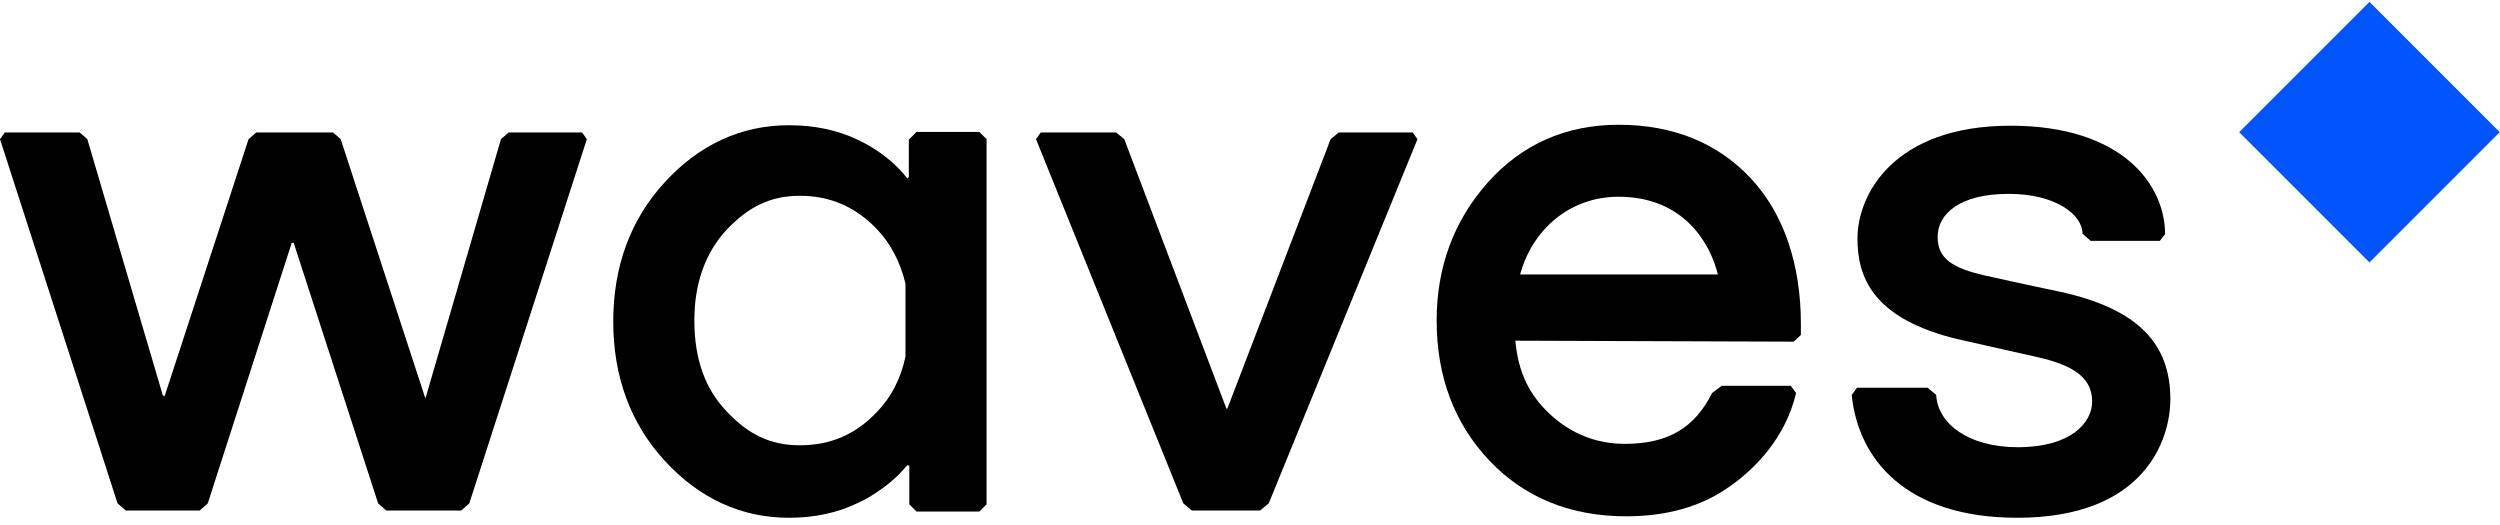
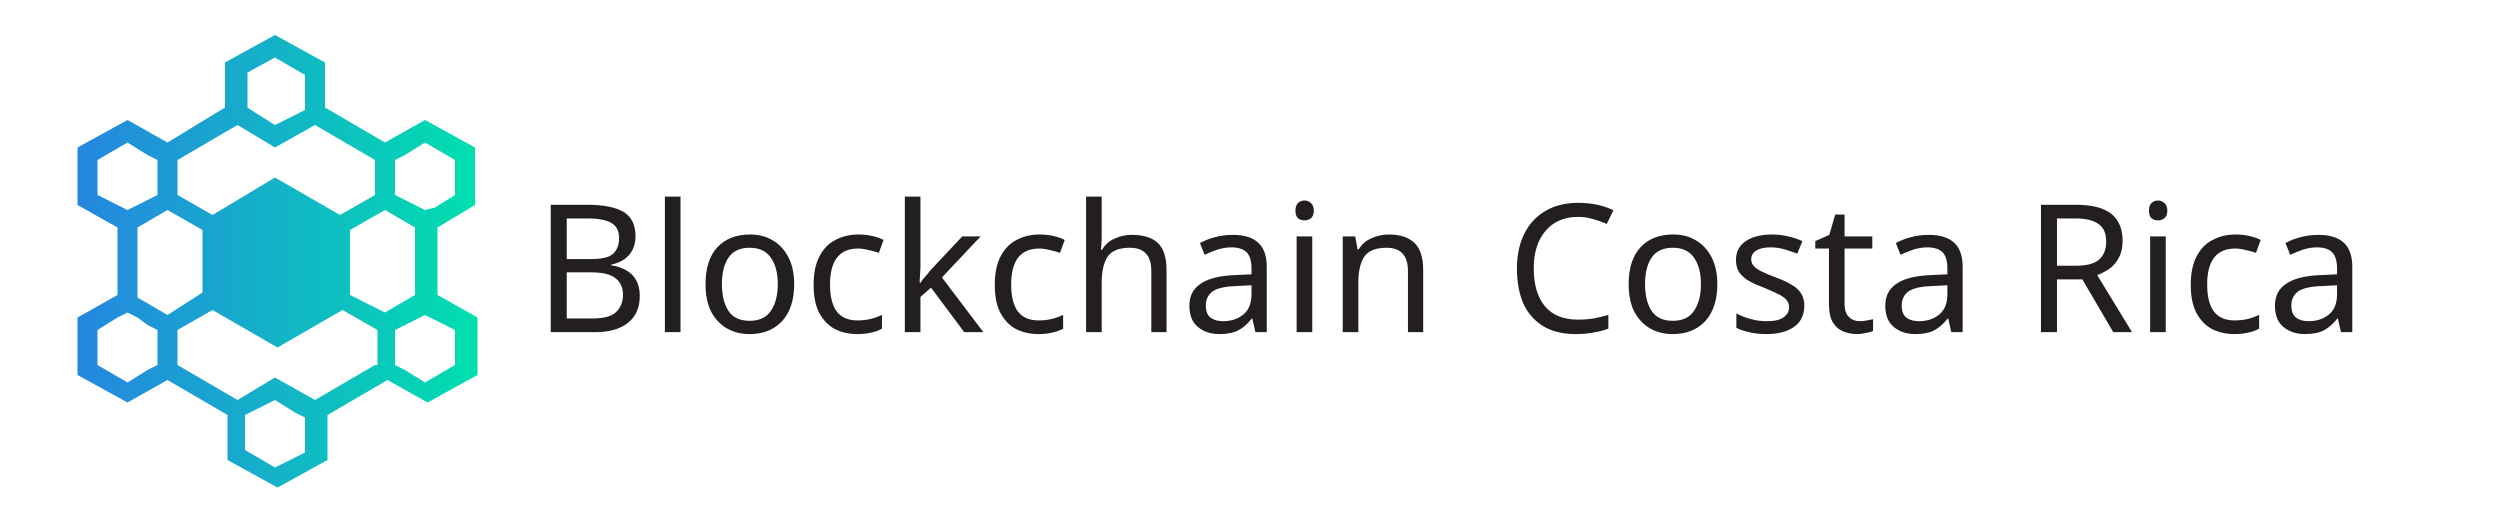
- <svg xmlns="http://www.w3.org/2000/svg" width="100px" height="21px" viewBox="0 0 100 21" version="1.1">
-   <defs />
-   <g id="Welcome_step_2_1" stroke="none" stroke-width="1" fill="none" fill-rule="evenodd" transform="translate(-670, -40)">
-     <g id="waves_logo" transform="translate(670, 40)">
-       <rect id="Rectangle-path" fill="#0055FF" transform="translate(94.77865, 5.287702) rotate(135) translate(-94.77865, -5.287702) " x="91.093" y="1.603" width="7.37" height="7.37" />
-       <g id="Group" transform="translate(0, 4.990403)" fill="#000000" fill-rule="nonzero">
-         <polygon id="Shape" points="23.282 0.307 20.345 0.307 20.038 0.576 17.025 10.921 17.006 10.921 13.628 0.576 13.321 0.307 10.25 0.307 9.942 0.576 6.583 10.864 6.526 10.825 6.507 10.806 3.493 0.576 3.186 0.307 0.192 0.307 0 0.576 4.702 15.144 5.029 15.432 7.985 15.432 8.311 15.144 11.67 4.722 11.747 4.722 15.125 15.144 15.451 15.432 18.445 15.432 18.772 15.144 23.474 0.576" />
-         <polygon id="Shape" points="56.507 0.307 53.551 0.307 53.225 0.576 49.098 11.344 49.06 11.363 44.971 0.576 44.645 0.307 41.631 0.307 41.44 0.576 47.332 15.144 47.678 15.432 50.403 15.432 50.749 15.144 56.699 0.576" />
-         <path d="M71.747,8.676 L72.035,8.407 L72.035,7.965 C72.035,5.605 71.363,3.57 70.038,2.15 C68.714,0.729 66.929,0 64.741,0 C62.63,0 60.864,0.787 59.501,2.322 C58.138,3.858 57.466,5.72 57.466,7.831 C57.466,10.077 58.177,11.958 59.578,13.436 C60.979,14.914 62.821,15.662 65.048,15.662 C66.66,15.662 68.042,15.278 69.155,14.491 C70.269,13.724 71.44,12.457 71.843,10.729 L71.631,10.441 L68.868,10.441 L68.484,10.729 C67.793,12.111 66.737,12.764 64.99,12.764 C63.858,12.764 62.841,12.361 61.996,11.574 C61.19,10.825 60.729,9.923 60.614,8.637 L71.747,8.676 Z M60.806,5.988 C61.286,4.203 62.783,2.879 64.741,2.879 C67.332,2.879 68.407,4.722 68.714,5.988 L60.806,5.988 Z" id="Shape" />
-         <path d="M36.641,0.307 L36.353,0.595 L36.353,2.092 L36.296,2.15 C35.912,1.651 35.393,1.209 34.779,0.845 C34.645,0.768 34.491,0.691 34.338,0.614 C33.512,0.211 32.572,0.019 31.555,0.019 C29.655,0.019 27.985,0.787 26.603,2.284 C25.221,3.781 24.53,5.662 24.53,7.869 C24.53,10.077 25.221,11.958 26.603,13.455 C27.985,14.952 29.655,15.72 31.555,15.72 C32.572,15.72 33.493,15.528 34.319,15.125 C34.472,15.048 34.645,14.971 34.798,14.875 C35.393,14.511 35.893,14.107 36.276,13.628 C36.296,13.608 36.353,13.647 36.372,13.628 L36.372,15.182 L36.66,15.47 L39.175,15.47 L39.463,15.182 L39.463,0.576 L39.175,0.288 L36.641,0.288 L36.641,0.307 Z M35.086,11.478 C34.242,12.38 33.225,12.821 31.996,12.821 C30.806,12.821 29.923,12.38 29.06,11.459 C28.196,10.557 27.774,9.347 27.774,7.831 C27.774,6.334 28.215,5.125 29.06,4.203 C29.923,3.301 30.787,2.841 31.996,2.841 C33.205,2.841 34.223,3.282 35.086,4.184 C35.643,4.779 36.008,5.489 36.219,6.353 L36.219,9.271 C36.027,10.173 35.643,10.902 35.086,11.478 Z" id="Shape" />
-         <path d="M82.399,6.679 C82.399,6.679 80.749,6.334 79.386,6.027 C78.138,5.739 77.505,5.374 77.505,4.491 C77.505,3.551 78.407,2.764 80.345,2.764 C82.246,2.764 83.301,3.608 83.301,4.357 L83.628,4.645 L86.392,4.645 L86.603,4.376 C86.603,2.399 84.894,0.038 80.422,0.038 C75.758,0.038 74.299,2.783 74.299,4.549 C74.299,6.027 74.837,7.774 78.407,8.599 C78.407,8.599 80.115,8.983 81.478,9.29 C83.033,9.635 83.685,10.173 83.685,11.075 C83.685,11.9 82.86,12.898 80.71,12.898 C78.714,12.898 77.505,11.939 77.447,10.806 L77.102,10.518 L74.28,10.518 L74.069,10.806 C74.319,13.34 76.2,15.72 80.691,15.72 C85.777,15.72 86.814,12.61 86.814,10.979 C86.814,8.791 85.566,7.37 82.399,6.679 Z" id="Shape" />
-       </g>
-     </g>
+ <svg xmlns="http://www.w3.org/2000/svg" version="1.1" id="Layer_1" x="0px" y="0px" viewBox="0 0 100 21" style="enable-background:new 0 0 100 21;" xml:space="preserve">
+   <style type="text/css">
+ 	.st0{fill:#231F20;}
+ 	.st1{font-family:'Brother-1816-Bold';}
+ 	.st2{font-size:7.146px;}
+ 	.st3{font-family:'Brother-1816-Regular';}
+ 	.st4{fill:url(#SVGID_1_);}
+ </style>
+   <text transform="matrix(1 0 0 1 21.3416 13.2852)">
+     <tspan x="0" y="0" class="st0 st1 st2">Blockchain </tspan>
+     <tspan x="38.9" y="0" class="st0 st3 st2">Costa Rica</tspan>
+   </text>
+   <g>
+     <linearGradient id="SVGID_1_" gradientUnits="userSpaceOnUse" x1="3.111" y1="10.5" x2="18.982" y2="10.5">
+       <stop offset="0" style="stop-color:#2586E0" />
+       <stop offset="1" style="stop-color:#00DFAE" />
+     </linearGradient>
+     <path class="st4" d="M19,8.2V5.9l-2-1.1l-1.6,0.9L13,4.3V2.5l-2-1.1l-2,1.1v1.8L6.7,5.7L5.1,4.8l-2,1.1v2.3l1.6,0.9v2.7l-1.6,0.9   v2.3l2,1.1l1.6-0.9l2.4,1.4v1.8l2,1.1l2-1.1v-1.8l2.4-1.4l1.6,0.9l2-1.1v-2.3l-1.6-0.9V9.1L19,8.2z M9.9,2.9L11,2.3l1.2,0.7v1.4   l-0.4,0.2L11,5l-0.8-0.5L9.9,4.3V2.9z M7.1,6.4L9.5,5L11,5.9L12.6,5L15,6.4v1.4l-1.4,0.8L11,7.1L8.5,8.6L7.1,7.8V6.4z M3.9,7.8V6.4   l1.2-0.7l0.8,0.5l0.4,0.2v1.4L5.9,8L5.5,8.2L5.1,8.4L4.7,8.2L3.9,7.8z M6.3,14.6l-0.4,0.2l-0.8,0.5l-1.2-0.7v-1.4l0.8-0.5l0.4-0.2   l0.4,0.2L5.9,13l0.4,0.2V14.6z M6.7,12.6l-1.2-0.7V9.1l1.2-0.7l1.4,0.8v2.5L6.7,12.6z M12.2,18.1L11,18.7l-1.2-0.7v-1.4l0.4-0.2   L11,16l0.8,0.5l0.4,0.2V18.1z M15,14.6L12.6,16L11,15.1L9.5,16l-2.4-1.4v-1.4l1.4-0.8l2.6,1.5l2.6-1.5l1.4,0.8V14.6z M14,11.8V9.2   l1.4-0.8l1.2,0.7v2.7l-1.2,0.7L14,11.8z M18.2,13.2v1.4L17,15.3l-0.8-0.5l-0.4-0.2v-1.4l0.4-0.2l0.4-0.2l0.4-0.2l0.4,0.2L18.2,13.2   z M17,8.4l-0.4-0.2L16.2,8l-0.4-0.2V6.4l0.4-0.2L17,5.7l1.2,0.7v1.4l-0.8,0.5L17,8.4z" />
  </g>
</svg>
